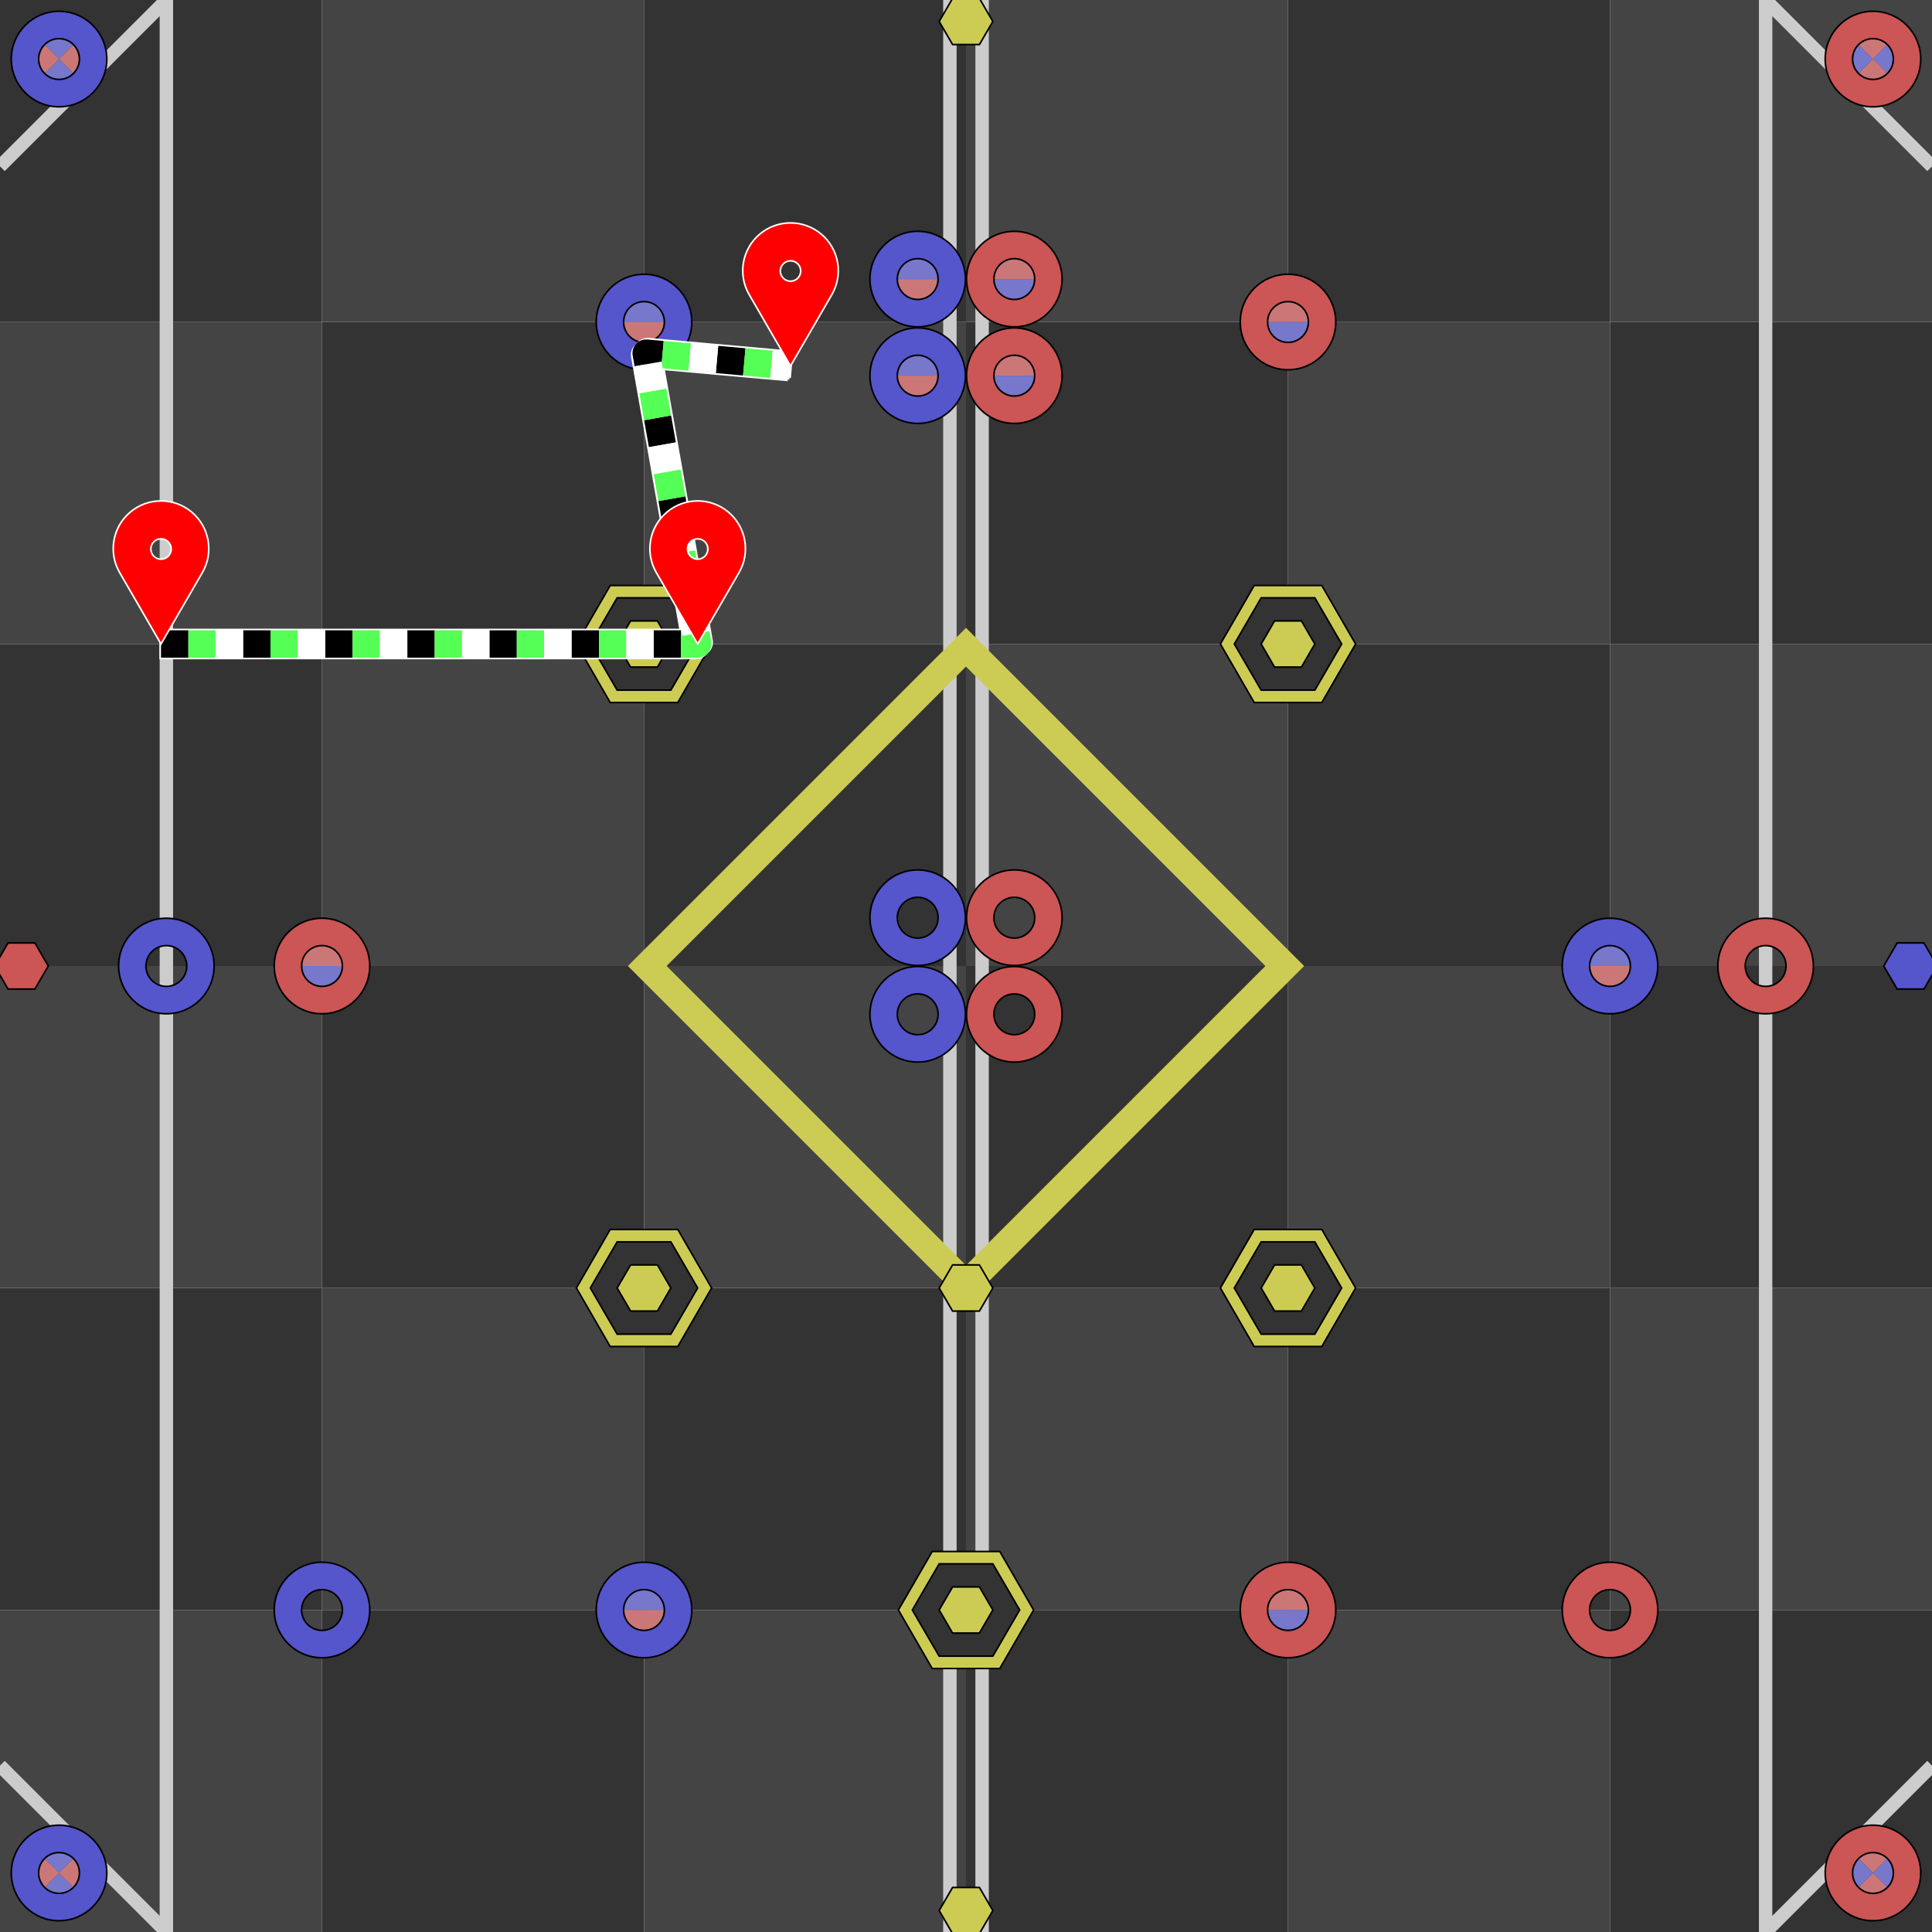
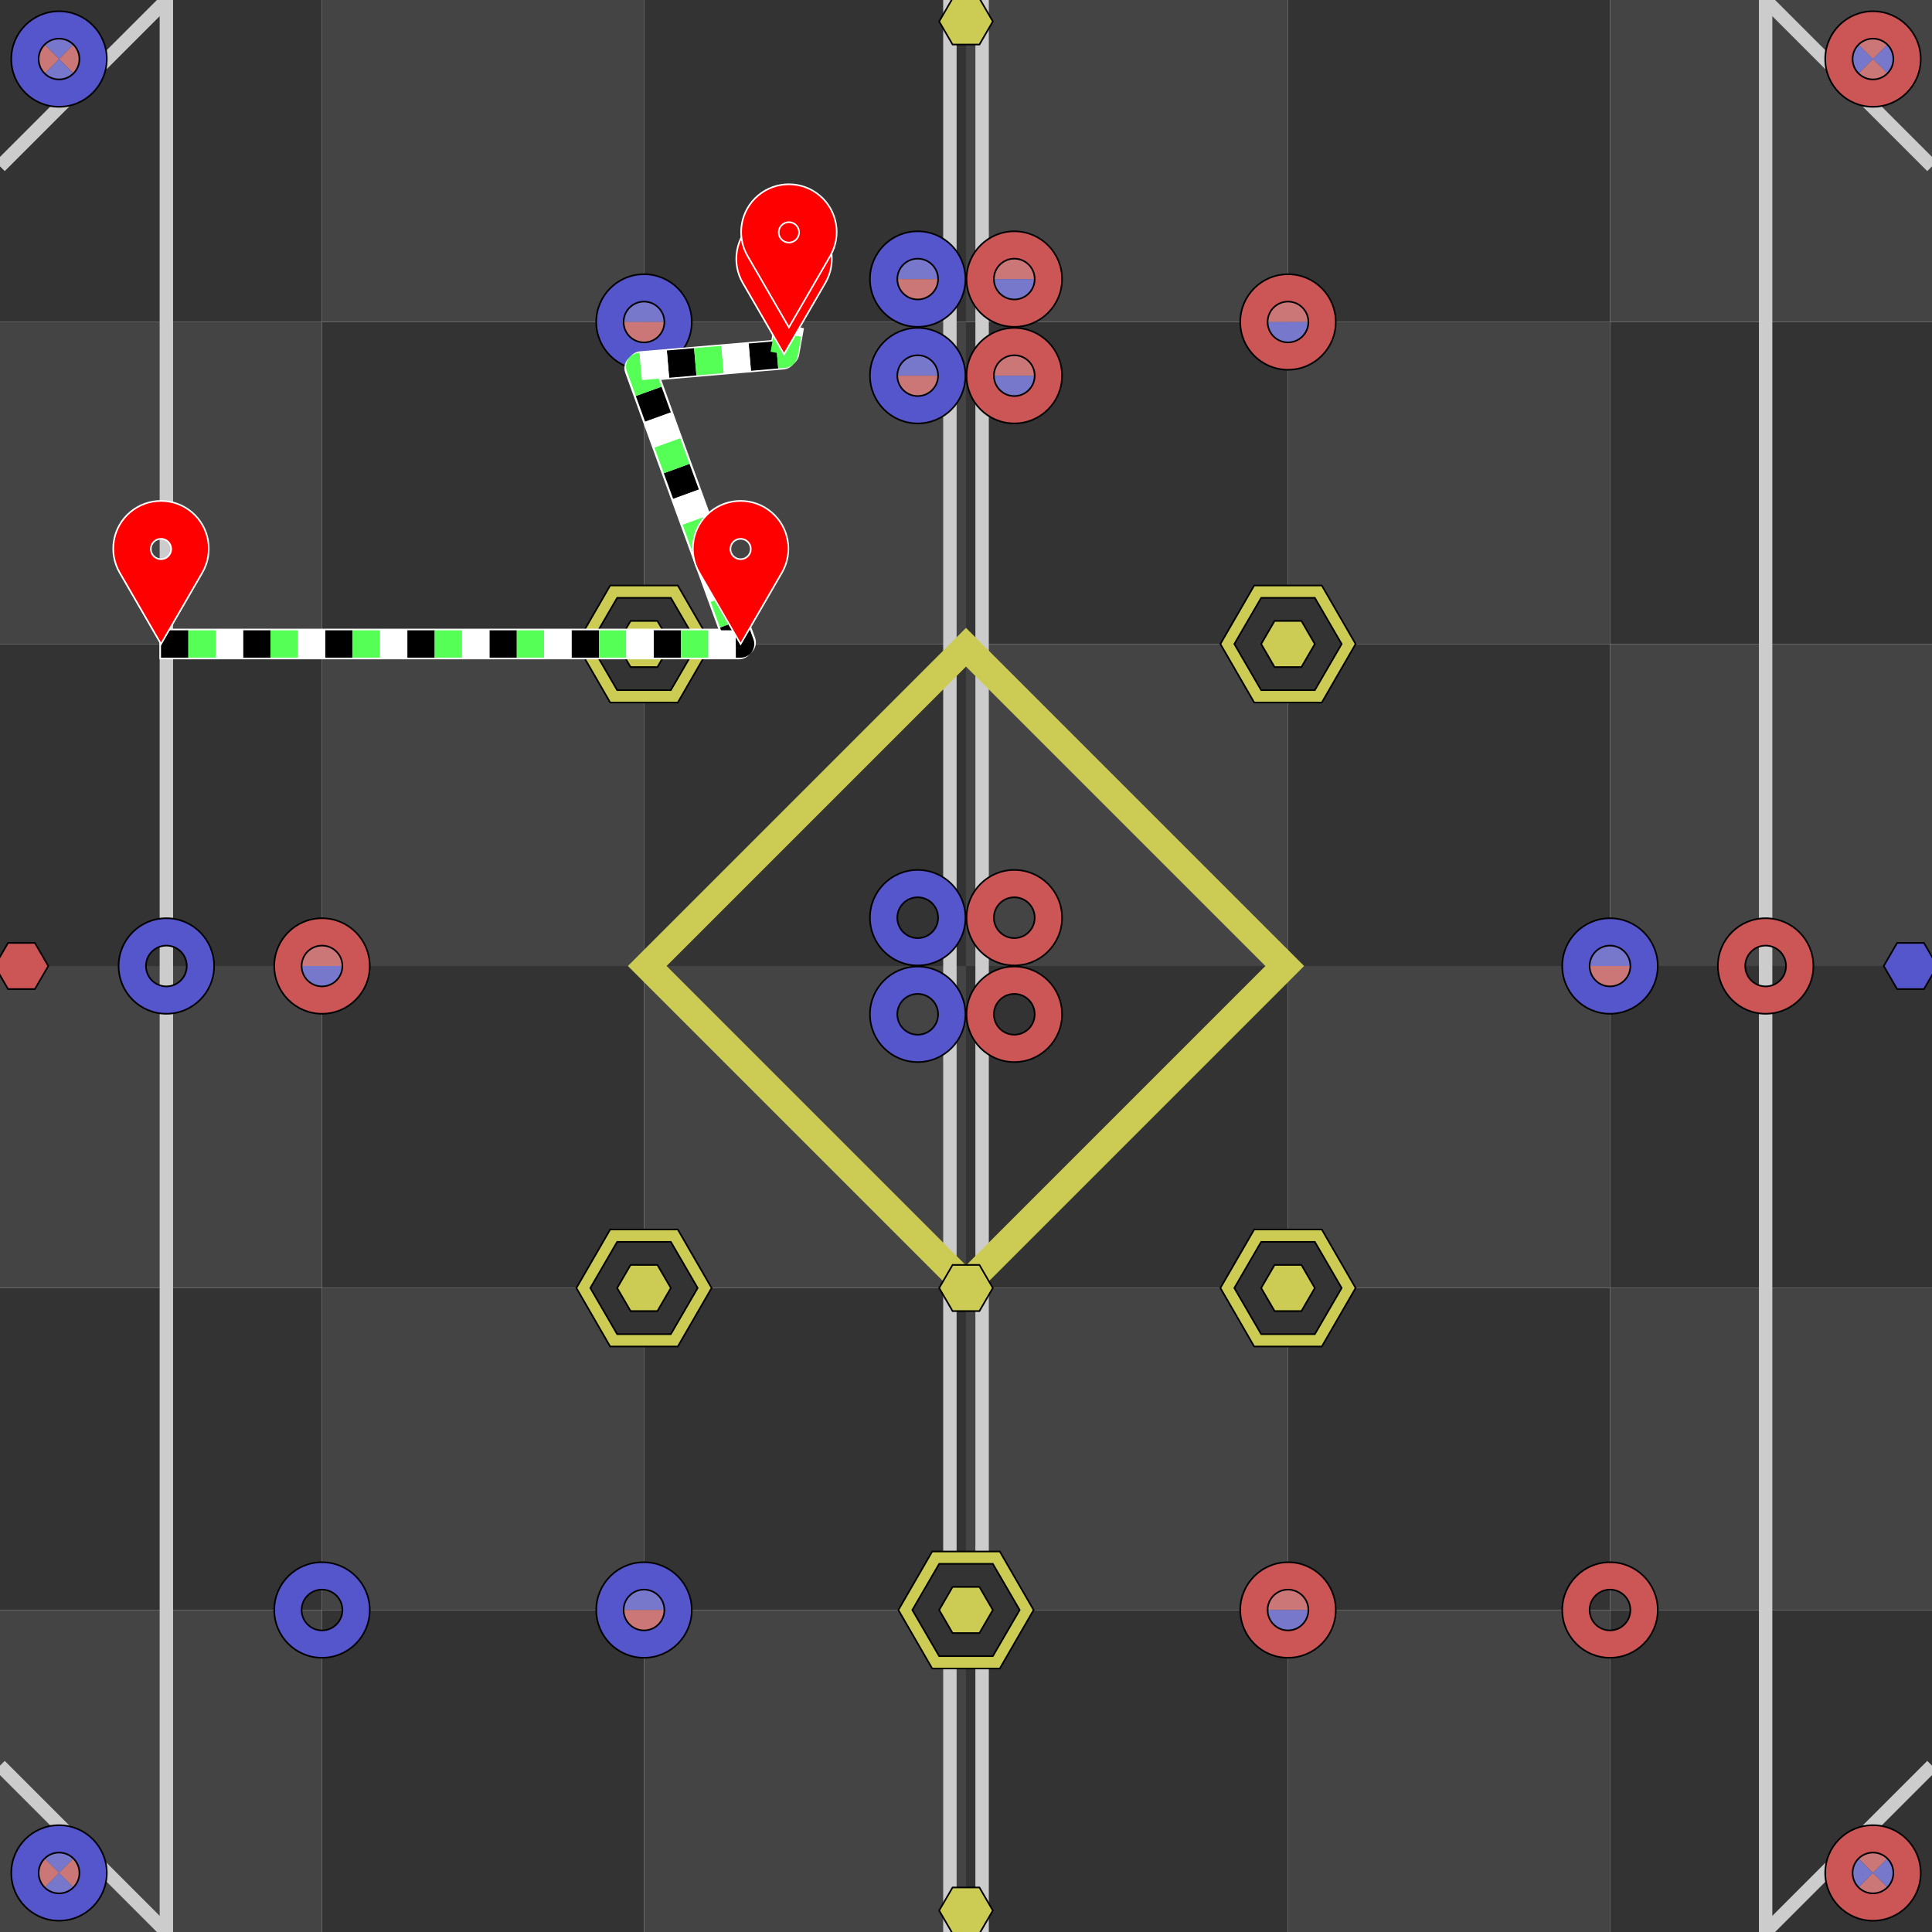
<svg xmlns="http://www.w3.org/2000/svg" version="1.1" width="600" height="600" viewBox="-1800 -1800 3600 3600">
  <g transform="scale(1, -1)">
    <rect x="-1800" y="-1800" width="600" height="600" fill="#444444" />
    <rect x="-1800" y="-1200" width="600" height="600" fill="#333333" />
    <rect x="-1800" y="-600" width="600" height="600" fill="#444444" />
    <rect x="-1800" y="0" width="600" height="600" fill="#333333" />
    <rect x="-1800" y="600" width="600" height="600" fill="#444444" />
    <rect x="-1800" y="1200" width="600" height="600" fill="#333333" />
    <rect x="-1200" y="-1800" width="600" height="600" fill="#333333" />
    <rect x="-1200" y="-1200" width="600" height="600" fill="#444444" />
    <rect x="-1200" y="-600" width="600" height="600" fill="#333333" />
    <rect x="-1200" y="0" width="600" height="600" fill="#444444" />
    <rect x="-1200" y="600" width="600" height="600" fill="#333333" />
    <rect x="-1200" y="1200" width="600" height="600" fill="#444444" />
    <rect x="-600" y="-1800" width="600" height="600" fill="#444444" />
    <rect x="-600" y="-1200" width="600" height="600" fill="#333333" />
    <rect x="-600" y="-600" width="600" height="600" fill="#444444" />
    <rect x="-600" y="0" width="600" height="600" fill="#333333" />
    <rect x="-600" y="600" width="600" height="600" fill="#444444" />
    <rect x="-600" y="1200" width="600" height="600" fill="#333333" />
    <rect x="0" y="-1800" width="600" height="600" fill="#333333" />
    <rect x="0" y="-1200" width="600" height="600" fill="#444444" />
    <rect x="0" y="-600" width="600" height="600" fill="#333333" />
    <rect x="0" y="0" width="600" height="600" fill="#444444" />
    <rect x="0" y="600" width="600" height="600" fill="#333333" />
    <rect x="0" y="1200" width="600" height="600" fill="#444444" />
    <rect x="600" y="-1800" width="600" height="600" fill="#444444" />
    <rect x="600" y="-1200" width="600" height="600" fill="#333333" />
    <rect x="600" y="-600" width="600" height="600" fill="#444444" />
    <rect x="600" y="0" width="600" height="600" fill="#333333" />
    <rect x="600" y="600" width="600" height="600" fill="#444444" />
    <rect x="600" y="1200" width="600" height="600" fill="#333333" />
    <rect x="1200" y="-1800" width="600" height="600" fill="#333333" />
    <rect x="1200" y="-1200" width="600" height="600" fill="#444444" />
    <rect x="1200" y="-600" width="600" height="600" fill="#333333" />
    <rect x="1200" y="0" width="600" height="600" fill="#444444" />
    <rect x="1200" y="600" width="600" height="600" fill="#333333" />
    <rect x="1200" y="1200" width="600" height="600" fill="#444444" />
    <line x1="-1490" y1="-1800" x2="-1490" y2="1800" stroke="#cccccc" stroke-width="25" />
    <line x1="-30" y1="-1800" x2="-30" y2="1800" stroke="#cccccc" stroke-width="25" />
    <line x1="30" y1="-1800" x2="30" y2="1800" stroke="#cccccc" stroke-width="25" />
    <line x1="1490" y1="-1800" x2="1490" y2="1800" stroke="#cccccc" stroke-width="25" />
    <line x1="-1800" y1="-1490" x2="-1490" y2="-1800" stroke="#cccccc" stroke-width="25" />
    <line x1="1800" y1="-1490" x2="1490" y2="-1800" stroke="#cccccc" stroke-width="25" />
    <line x1="-1800" y1="1490" x2="-1490" y2="1800" stroke="#cccccc" stroke-width="25" />
    <line x1="1800" y1="1490" x2="1490" y2="1800" stroke="#cccccc" stroke-width="25" />
    <rect x="-420" y="-420" width="840" height="840" transform="rotate(45)" stroke="#cccc55" fill="none" stroke-width="51" />
    <polygon points="-1710,0 -1735,43 -1785,43 -1810,0 -1785,-43 -1735,-43" fill="#cc5555" stroke="#000000" stroke-width="3" />
    <polygon points="1810,0 1785,43 1735,43 1710,0 1735,-43 1785,-43" fill="#5555cc" stroke="#000000" stroke-width="3" />
    <polygon points="50,1760 25,1803 -25,1803 -50,1760 -25,1717 25,1717" fill="#cccc55" stroke="#000000" stroke-width="3" />
    <polygon points="50,-600 25,-557 -25,-557 -50,-600 -25,-643 25,-643" fill="#cccc55" stroke="#000000" stroke-width="3" />
    <polygon points="50,-1760 25,-1717 -25,-1717 -50,-1760 -25,-1803 25,-1803" fill="#cccc55" stroke="#000000" stroke-width="3" />
    <polygon points="-474,600 -537,709 -663,709 -726,600 -663,491 -537,491" fill="#cccc55" stroke="#000000" stroke-width="3" />
    <polygon points="-500,600 -550,686 -650,686 -700,600 -650,514 -550,514" fill="#333333" stroke="#000000" stroke-width="3" />
    <polygon points="-550,600 -575,643 -625,643 -650,600 -625,557 -575,557" fill="#cccc55" stroke="#000000" stroke-width="3" />
    <polygon points="726,600 663,709 537,709 474,600 537,491 663,491" fill="#cccc55" stroke="#000000" stroke-width="3" />
    <polygon points="700,600 650,686 550,686 500,600 550,514 650,514" fill="#333333" stroke="#000000" stroke-width="3" />
    <polygon points="650,600 625,643 575,643 550,600 575,557 625,557" fill="#cccc55" stroke="#000000" stroke-width="3" />
    <polygon points="-474,-600 -537,-491 -663,-491 -726,-600 -663,-709 -537,-709" fill="#cccc55" stroke="#000000" stroke-width="3" />
    <polygon points="-500,-600 -550,-514 -650,-514 -700,-600 -650,-686 -550,-686" fill="#333333" stroke="#000000" stroke-width="3" />
    <polygon points="-550,-600 -575,-557 -625,-557 -650,-600 -625,-643 -575,-643" fill="#cccc55" stroke="#000000" stroke-width="3" />
    <polygon points="726,-600 663,-491 537,-491 474,-600 537,-709 663,-709" fill="#cccc55" stroke="#000000" stroke-width="3" />
    <polygon points="700,-600 650,-514 550,-514 500,-600 550,-686 650,-686" fill="#333333" stroke="#000000" stroke-width="3" />
    <polygon points="650,-600 625,-557 575,-557 550,-600 575,-643 625,-643" fill="#cccc55" stroke="#000000" stroke-width="3" />
    <polygon points="126,-1200 63,-1091 -63,-1091 -126,-1200 -63,-1309 63,-1309" fill="#cccc55" stroke="#000000" stroke-width="3" />
    <polygon points="100,-1200 50,-1114 -50,-1114 -100,-1200 -50,-1286 50,-1286" fill="#333333" stroke="#000000" stroke-width="3" />
    <polygon points="50,-1200 25,-1157 -25,-1157 -50,-1200 -25,-1243 25,-1243" fill="#cccc55" stroke="#000000" stroke-width="3" />
    <path d="M 1690,1690 l -63,63 a 89,89 0 0,0 126,0 z" fill="#cc7777" />
    <path d="M 1690,1690 l 63,63 a 89,89 0 0,0 0,-126 z" fill="#7777cc" />
    <path d="M 1690,1690 l 63,-63 a 89,89 0 0,0 -126,0 z" fill="#cc7777" />
    <path d="M 1690,1690 l -63,-63 a 89,89 0 0,0 0,126 z" fill="#7777cc" />
    <path d="M 1601,1690 a 89 89 0 0 0 178 0 a 89 89 0 0 0 -178 0 z m 51 0 a 38 38 0 0 0 76 0 a 38 38 0 0 0 -76 0 z" fill="#cc5555" stroke="#000000" stroke-width="3" fill-rule="evenodd" />
    <path d="M 1690,-1690 l -63,63 a 89,89 0 0,0 126,0 z" fill="#cc7777" />
    <path d="M 1690,-1690 l 63,63 a 89,89 0 0,0 0,-126 z" fill="#7777cc" />
    <path d="M 1690,-1690 l 63,-63 a 89,89 0 0,0 -126,0 z" fill="#cc7777" />
    <path d="M 1690,-1690 l -63,-63 a 89,89 0 0,0 0,126 z" fill="#7777cc" />
    <path d="M 1601,-1690 a 89 89 0 0 0 178 0 a 89 89 0 0 0 -178 0 z m 51 0 a 38 38 0 0 0 76 0 a 38 38 0 0 0 -76 0 z" fill="#cc5555" stroke="#000000" stroke-width="3" fill-rule="evenodd" />
    <path d="M -1690,1690 l -63,63 a 89,89 0 0,0 126,0 z" fill="#7777cc" />
    <path d="M -1690,1690 l 63,63 a 89,89 0 0,0 0,-126 z" fill="#cc7777" />
    <path d="M -1690,1690 l 63,-63 a 89,89 0 0,0 -126,0 z" fill="#7777cc" />
    <path d="M -1690,1690 l -63,-63 a 89,89 0 0,0 0,126 z" fill="#cc7777" />
    <path d="M -1779,1690 a 89 89 0 0 0 178 0 a 89 89 0 0 0 -178 0 z m 51 0 a 38 38 0 0 0 76 0 a 38 38 0 0 0 -76 0 z" fill="#5555cc" stroke="#000000" stroke-width="3" fill-rule="evenodd" />
    <path d="M -1690,-1690 l -63,63 a 89,89 0 0,0 126,0 z" fill="#7777cc" />
    <path d="M -1690,-1690 l 63,63 a 89,89 0 0,0 0,-126 z" fill="#cc7777" />
    <path d="M -1690,-1690 l 63,-63 a 89,89 0 0,0 -126,0 z" fill="#7777cc" />
    <path d="M -1690,-1690 l -63,-63 a 89,89 0 0,0 0,126 z" fill="#cc7777" />
    <path d="M -1779,-1690 a 89 89 0 0 0 178 0 a 89 89 0 0 0 -178 0 z m 51 0 a 38 38 0 0 0 76 0 a 38 38 0 0 0 -76 0 z" fill="#5555cc" stroke="#000000" stroke-width="3" fill-rule="evenodd" />
    <path d="M 1,1280 a 89,89 0 1,0 178,0" fill="#cc7777" />
    <path d="M 1,1280 a 89,89 0 1,1 178,0" fill="#7777cc" />
    <path d="M 1,1280 a 89 89 0 0 0 178 0 a 89 89 0 0 0 -178 0 z m 51 0 a 38 38 0 0 0 76 0 a 38 38 0 0 0 -76 0 z" fill="#cc5555" stroke="#000000" stroke-width="3" fill-rule="evenodd" />
    <path d="M 511,1200 a 89,89 0 1,0 178,0" fill="#cc7777" />
    <path d="M 511,1200 a 89,89 0 1,1 178,0" fill="#7777cc" />
    <path d="M 511,1200 a 89 89 0 0 0 178 0 a 89 89 0 0 0 -178 0 z m 51 0 a 38 38 0 0 0 76 0 a 38 38 0 0 0 -76 0 z" fill="#cc5555" stroke="#000000" stroke-width="3" fill-rule="evenodd" />
    <path d="M 1,1100 a 89,89 0 1,0 178,0" fill="#cc7777" />
    <path d="M 1,1100 a 89,89 0 1,1 178,0" fill="#7777cc" />
    <path d="M 1,1100 a 89 89 0 0 0 178 0 a 89 89 0 0 0 -178 0 z m 51 0 a 38 38 0 0 0 76 0 a 38 38 0 0 0 -76 0 z" fill="#cc5555" stroke="#000000" stroke-width="3" fill-rule="evenodd" />
    <path d="M -1289,0 a 89,89 0 1,0 178,0" fill="#cc7777" />
    <path d="M -1289,0 a 89,89 0 1,1 178,0" fill="#7777cc" />
    <path d="M -1289,0 a 89 89 0 0 0 178 0 a 89 89 0 0 0 -178 0 z m 51 0 a 38 38 0 0 0 76 0 a 38 38 0 0 0 -76 0 z" fill="#cc5555" stroke="#000000" stroke-width="3" fill-rule="evenodd" />
    <path d="M 511,-1200 a 89,89 0 1,0 178,0" fill="#cc7777" />
    <path d="M 511,-1200 a 89,89 0 1,1 178,0" fill="#7777cc" />
    <path d="M 511,-1200 a 89 89 0 0 0 178 0 a 89 89 0 0 0 -178 0 z m 51 0 a 38 38 0 0 0 76 0 a 38 38 0 0 0 -76 0 z" fill="#cc5555" stroke="#000000" stroke-width="3" fill-rule="evenodd" />
    <path d="M -179,1280 a 89,89 0 1,0 178,0" fill="#7777cc" />
    <path d="M -179,1280 a 89,89 0 1,1 178,0" fill="#cc7777" />
    <path d="M -179,1280 a 89 89 0 0 0 178 0 a 89 89 0 0 0 -178 0 z m 51 0 a 38 38 0 0 0 76 0 a 38 38 0 0 0 -76 0 z" fill="#5555cc" stroke="#000000" stroke-width="3" fill-rule="evenodd" />
    <path d="M -689,1200 a 89,89 0 1,0 178,0" fill="#7777cc" />
    <path d="M -689,1200 a 89,89 0 1,1 178,0" fill="#cc7777" />
    <path d="M -689,1200 a 89 89 0 0 0 178 0 a 89 89 0 0 0 -178 0 z m 51 0 a 38 38 0 0 0 76 0 a 38 38 0 0 0 -76 0 z" fill="#5555cc" stroke="#000000" stroke-width="3" fill-rule="evenodd" />
    <path d="M -179,1100 a 89,89 0 1,0 178,0" fill="#7777cc" />
    <path d="M -179,1100 a 89,89 0 1,1 178,0" fill="#cc7777" />
    <path d="M -179,1100 a 89 89 0 0 0 178 0 a 89 89 0 0 0 -178 0 z m 51 0 a 38 38 0 0 0 76 0 a 38 38 0 0 0 -76 0 z" fill="#5555cc" stroke="#000000" stroke-width="3" fill-rule="evenodd" />
    <path d="M 1111,0 a 89,89 0 1,0 178,0" fill="#7777cc" />
    <path d="M 1111,0 a 89,89 0 1,1 178,0" fill="#cc7777" />
    <path d="M 1111,0 a 89 89 0 0 0 178 0 a 89 89 0 0 0 -178 0 z m 51 0 a 38 38 0 0 0 76 0 a 38 38 0 0 0 -76 0 z" fill="#5555cc" stroke="#000000" stroke-width="3" fill-rule="evenodd" />
    <path d="M -689,-1200 a 89,89 0 1,0 178,0" fill="#7777cc" />
    <path d="M -689,-1200 a 89,89 0 1,1 178,0" fill="#cc7777" />
    <path d="M -689,-1200 a 89 89 0 0 0 178 0 a 89 89 0 0 0 -178 0 z m 51 0 a 38 38 0 0 0 76 0 a 38 38 0 0 0 -76 0 z" fill="#5555cc" stroke="#000000" stroke-width="3" fill-rule="evenodd" />
    <path d="M 1,90 a 89 89 0 0 0 178 0 a 89 89 0 0 0 -178 0 z m 51 0 a 38 38 0 0 0 76 0 a 38 38 0 0 0 -76 0 z" fill="#cc5555" stroke="#000000" stroke-width="3" fill-rule="evenodd" />
    <path d="M 1401,0 a 89 89 0 0 0 178 0 a 89 89 0 0 0 -178 0 z m 51 0 a 38 38 0 0 0 76 0 a 38 38 0 0 0 -76 0 z" fill="#cc5555" stroke="#000000" stroke-width="3" fill-rule="evenodd" />
    <path d="M 1,-90 a 89 89 0 0 0 178 0 a 89 89 0 0 0 -178 0 z m 51 0 a 38 38 0 0 0 76 0 a 38 38 0 0 0 -76 0 z" fill="#cc5555" stroke="#000000" stroke-width="3" fill-rule="evenodd" />
    <path d="M 1111,-1200 a 89 89 0 0 0 178 0 a 89 89 0 0 0 -178 0 z m 51 0 a 38 38 0 0 0 76 0 a 38 38 0 0 0 -76 0 z" fill="#cc5555" stroke="#000000" stroke-width="3" fill-rule="evenodd" />
    <path d="M -179,90 a 89 89 0 0 0 178 0 a 89 89 0 0 0 -178 0 z m 51 0 a 38 38 0 0 0 76 0 a 38 38 0 0 0 -76 0 z" fill="#5555cc" stroke="#000000" stroke-width="3" fill-rule="evenodd" />
    <path d="M -1579,0 a 89 89 0 0 0 178 0 a 89 89 0 0 0 -178 0 z m 51 0 a 38 38 0 0 0 76 0 a 38 38 0 0 0 -76 0 z" fill="#5555cc" stroke="#000000" stroke-width="3" fill-rule="evenodd" />
    <path d="M -179,-90 a 89 89 0 0 0 178 0 a 89 89 0 0 0 -178 0 z m 51 0 a 38 38 0 0 0 76 0 a 38 38 0 0 0 -76 0 z" fill="#5555cc" stroke="#000000" stroke-width="3" fill-rule="evenodd" />
    <path d="M -1289,-1200 a 89 89 0 0 0 178 0 a 89 89 0 0 0 -178 0 z m 51 0 a 38 38 0 0 0 76 0 a 38 38 0 0 0 -76 0 z" fill="#5555cc" stroke="#000000" stroke-width="3" fill-rule="evenodd" />
-     <polyline points="-1497,603 -497,603 -593,1145 -324,1121" fill="none" stroke="#ffffff" stroke-width="51" stroke-linejoin="round" />
-     <polyline points="-1503,597 -503,597 -599,1139 -330,1115" fill="none" stroke="#ffffff" stroke-width="51" stroke-linejoin="round" />
-     <polyline points="-1500,600 -500,600 -596,1142 -327,1118" fill="none" stroke="#000000" stroke-width="51" stroke-dasharray="51,102" stroke-linejoin="round" />
-     <polyline points="-1500,600 -500,600 -596,1142 -327,1118" fill="none" stroke="#55ff55" stroke-width="51" stroke-dasharray="51,102" stroke-dashoffset="102" stroke-linejoin="round" />
-     <polyline points="-1500,600 -500,600 -596,1142 -327,1118" fill="none" stroke="#ffffff" stroke-width="51" stroke-dasharray="51,102" stroke-dashoffset="51" stroke-linejoin="round" />
+     <polyline points="-1497,603 -417,603 -554,979 -605,1120 -336,1143 -327,1193" fill="none" stroke="#ffffff" stroke-width="51" stroke-linejoin="round" />
+     <polyline points="-1503,597 -423,597 -560,973 -611,1114 -342,1137 -333,1187" fill="none" stroke="#ffffff" stroke-width="51" stroke-linejoin="round" />
+     <polyline points="-1500,600 -420,600 -557,976 -608,1117 -339,1140 -330,1190" fill="none" stroke="#000000" stroke-width="51" stroke-dasharray="51,102" stroke-linejoin="round" />
+     <polyline points="-1500,600 -420,600 -557,976 -608,1117 -339,1140 -330,1190" fill="none" stroke="#55ff55" stroke-width="51" stroke-dasharray="51,102" stroke-dashoffset="102" stroke-linejoin="round" />
+     <polyline points="-1500,600 -420,600 -557,976 -608,1117 -339,1140 -330,1190" fill="none" stroke="#ffffff" stroke-width="51" stroke-dasharray="51,102" stroke-dashoffset="51" stroke-linejoin="round" />
    <path d="M -1500,600 l -77 133 a 89 89 0 1 0 154 0 z m -19 177 a 19 19 0 0 0 38 0 a 19 19 0 0 0 -38 0 z" fill="#ff0000" stroke="#ffffff" stroke-width="3" fill-rule="evenodd" />
-     <path d="M -500,600 l -77 133 a 89 89 0 1 0 154 0 z m -19 177 a 19 19 0 0 0 38 0 a 19 19 0 0 0 -38 0 z" fill="#ff0000" stroke="#ffffff" stroke-width="3" fill-rule="evenodd" />
-     <path d="M -327,1118 l -77 133 a 89 89 0 1 0 154 0 z m -19 177 a 19 19 0 0 0 38 0 a 19 19 0 0 0 -38 0 z" fill="#ff0000" stroke="#ffffff" stroke-width="3" fill-rule="evenodd" />
+     <path d="M -420,600 l -77 133 a 89 89 0 1 0 154 0 z m -19 177 a 19 19 0 0 0 38 0 a 19 19 0 0 0 -38 0 z" fill="#ff0000" stroke="#ffffff" stroke-width="3" fill-rule="evenodd" />
+     <path d="M -339,1140 l -77 133 a 89 89 0 1 0 154 0 z m -19 177 a 19 19 0 0 0 38 0 a 19 19 0 0 0 -38 0 z" fill="#ff0000" stroke="#ffffff" stroke-width="3" fill-rule="evenodd" />
+     <path d="M -330,1190 l -77 133 a 89 89 0 1 0 154 0 z m -19 177 a 19 19 0 0 0 38 0 a 19 19 0 0 0 -38 0 z" fill="#ff0000" stroke="#ffffff" stroke-width="3" fill-rule="evenodd" />
  </g>
</svg>
